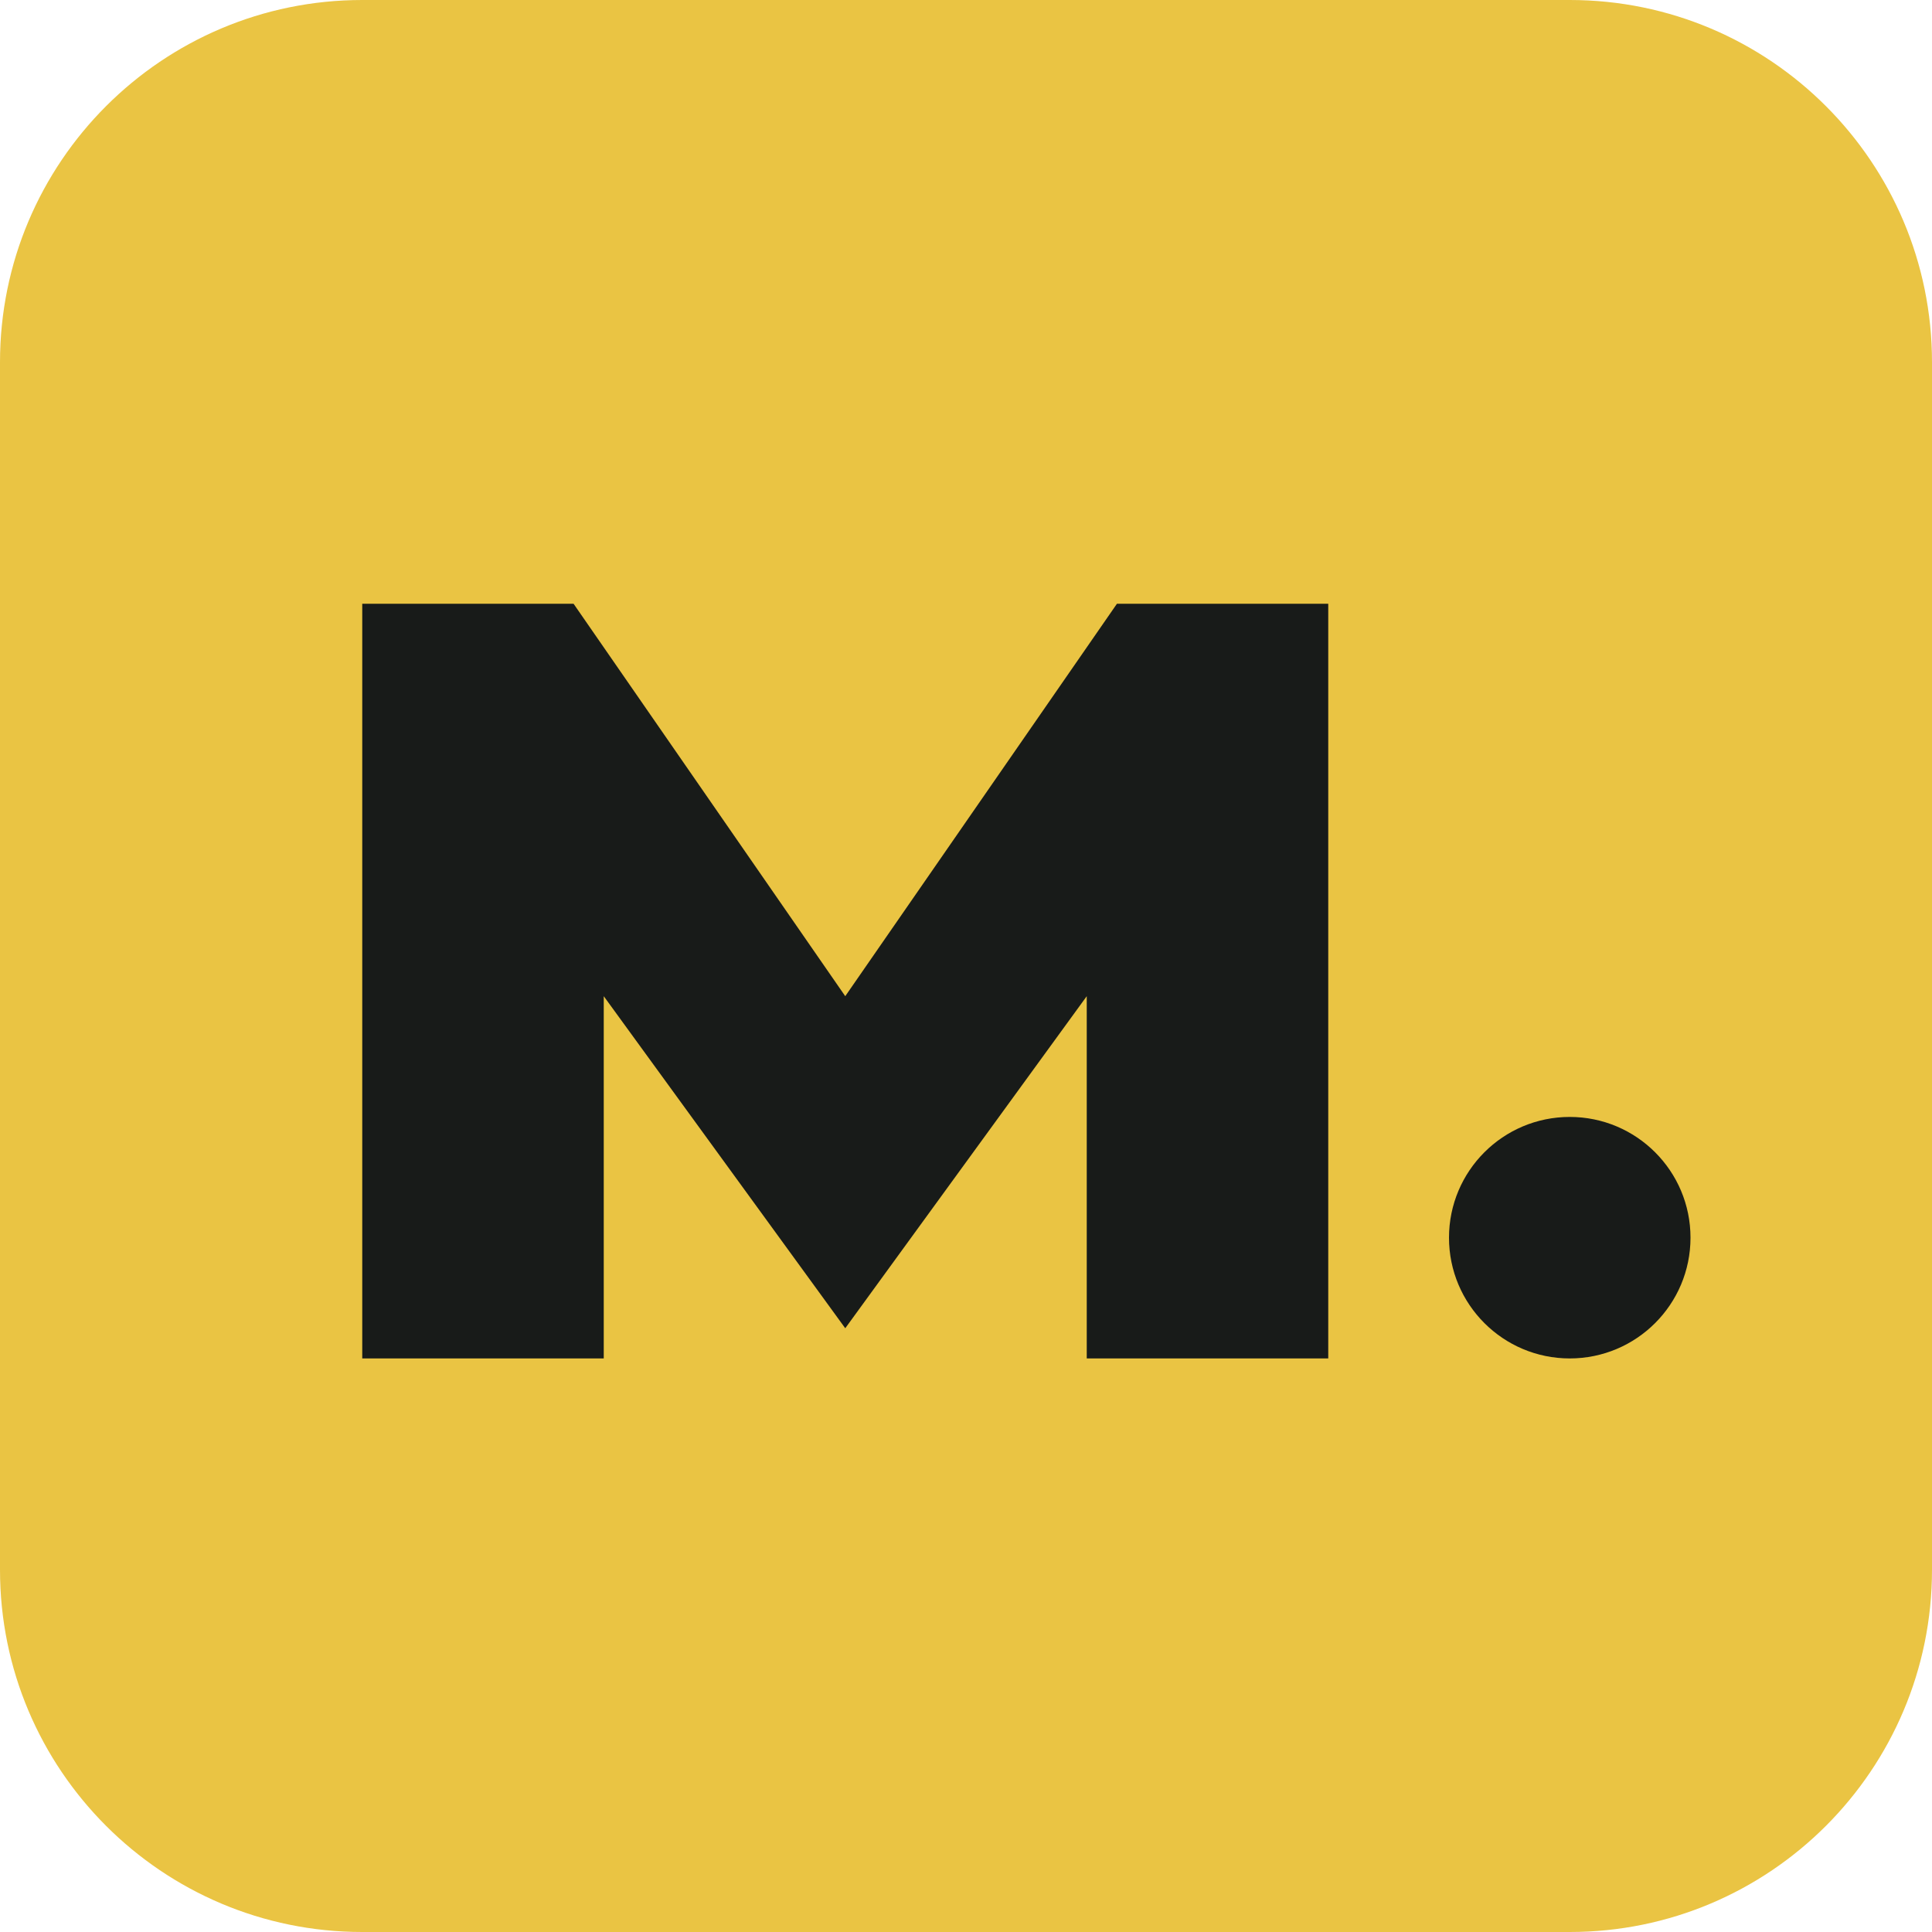
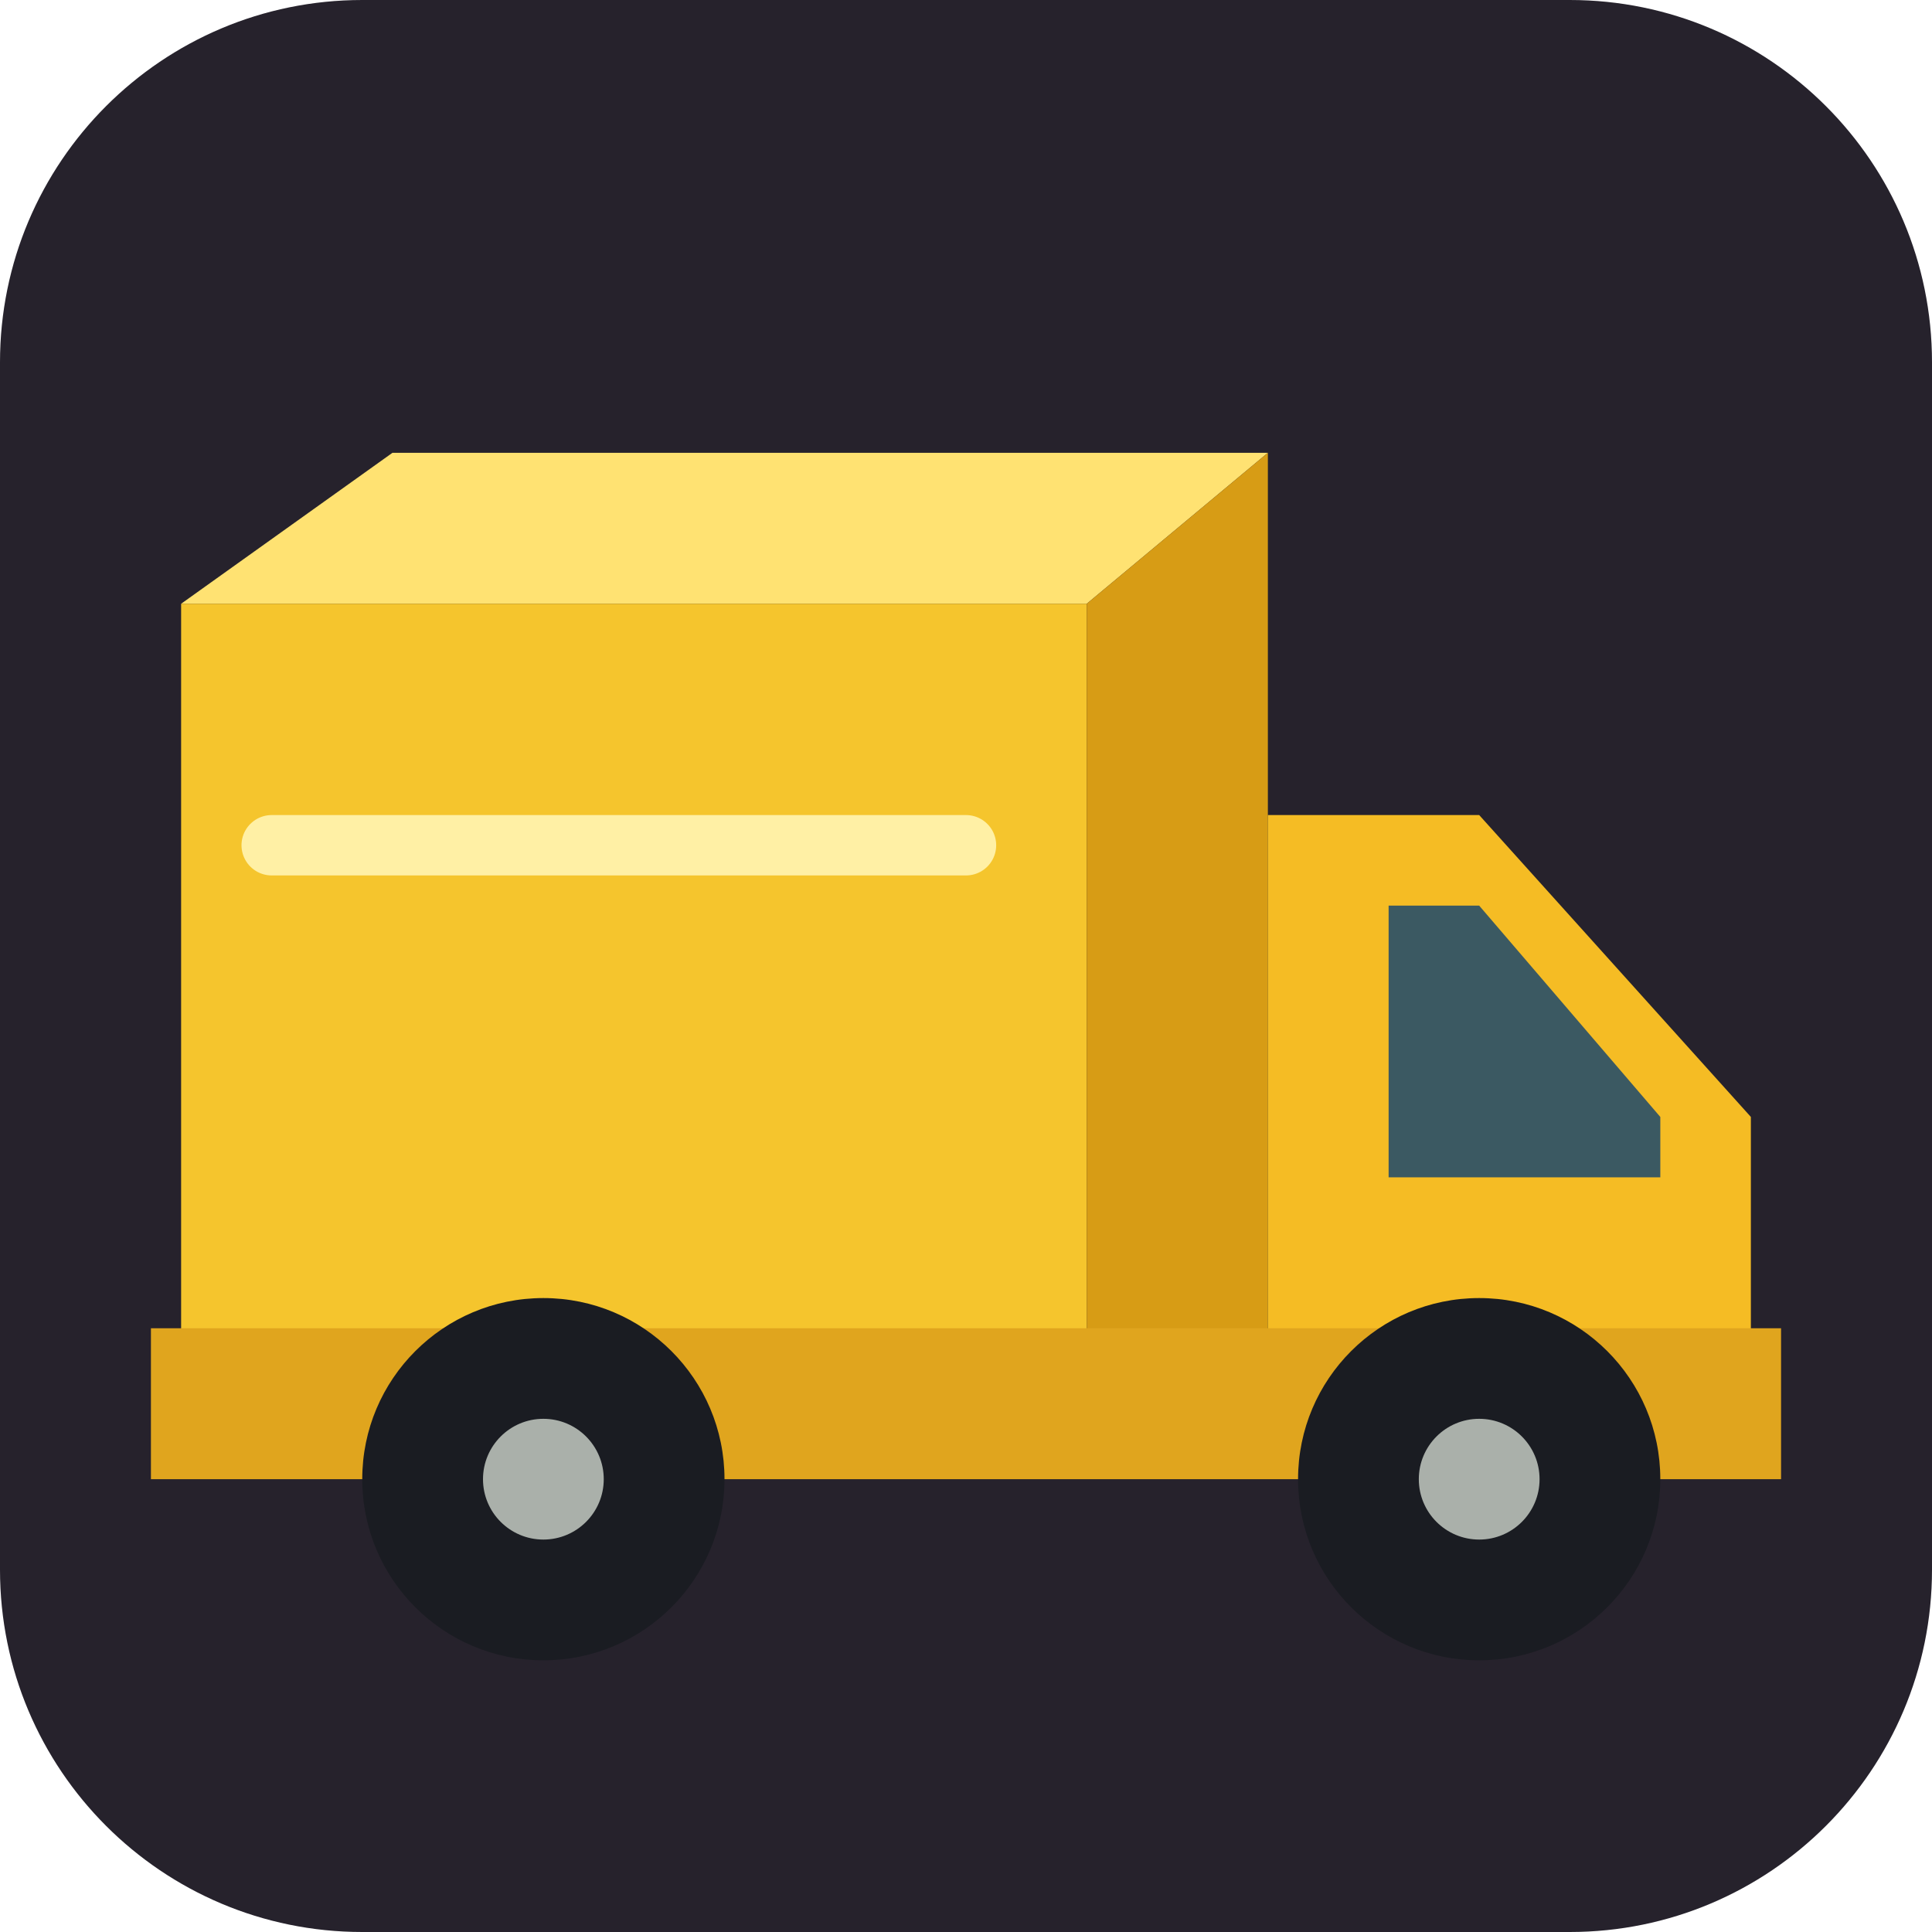
- <svg xmlns="http://www.w3.org/2000/svg" viewBox="0 0 64 64">
-   <rect width="64" height="64" rx="12" fill="#eac443" />
-   <path d="M12 45V20h7l9 13 9-13h7v25h-8V33l-8 11-8-11v12z" fill="#181b19" />
-   <circle cx="52" cy="41" r="4" fill="#181b19" />
+ <svg xmlns="http://www.w3.org/2000/svg" viewBox="0 0 64 64" role="img" aria-label="Жёлтый худваген Марата">
+   <rect width="64" height="64" rx="12" fill="#26222c" />
+   <path d="M6 20 13 15h29l-6 5z" fill="#ffe272" />
+   <path d="M6 20h30v26H6z" fill="#f5c52d" />
+   <path d="M36 20 42 15v31h-6z" fill="#d79c15" />
+   <path d="M42 27h7l9 10v9H42z" fill="#f5bc24" />
+   <path d="M46 30h3l6 7v2h-9z" fill="#3b5962" />
+   <path d="M5 44h54v5H5z" fill="#e0a51e" />
+   <path d="M9 28h23" stroke="#fff0a5" stroke-width="2" stroke-linecap="round" />
+   <circle cx="18" cy="49" r="6" fill="#1a1c22" />
+   <circle cx="49" cy="49" r="6" fill="#1a1c22" />
+   <circle cx="18" cy="49" r="2" fill="#aab0aa" />
+   <circle cx="49" cy="49" r="2" fill="#aab0aa" />
</svg>
